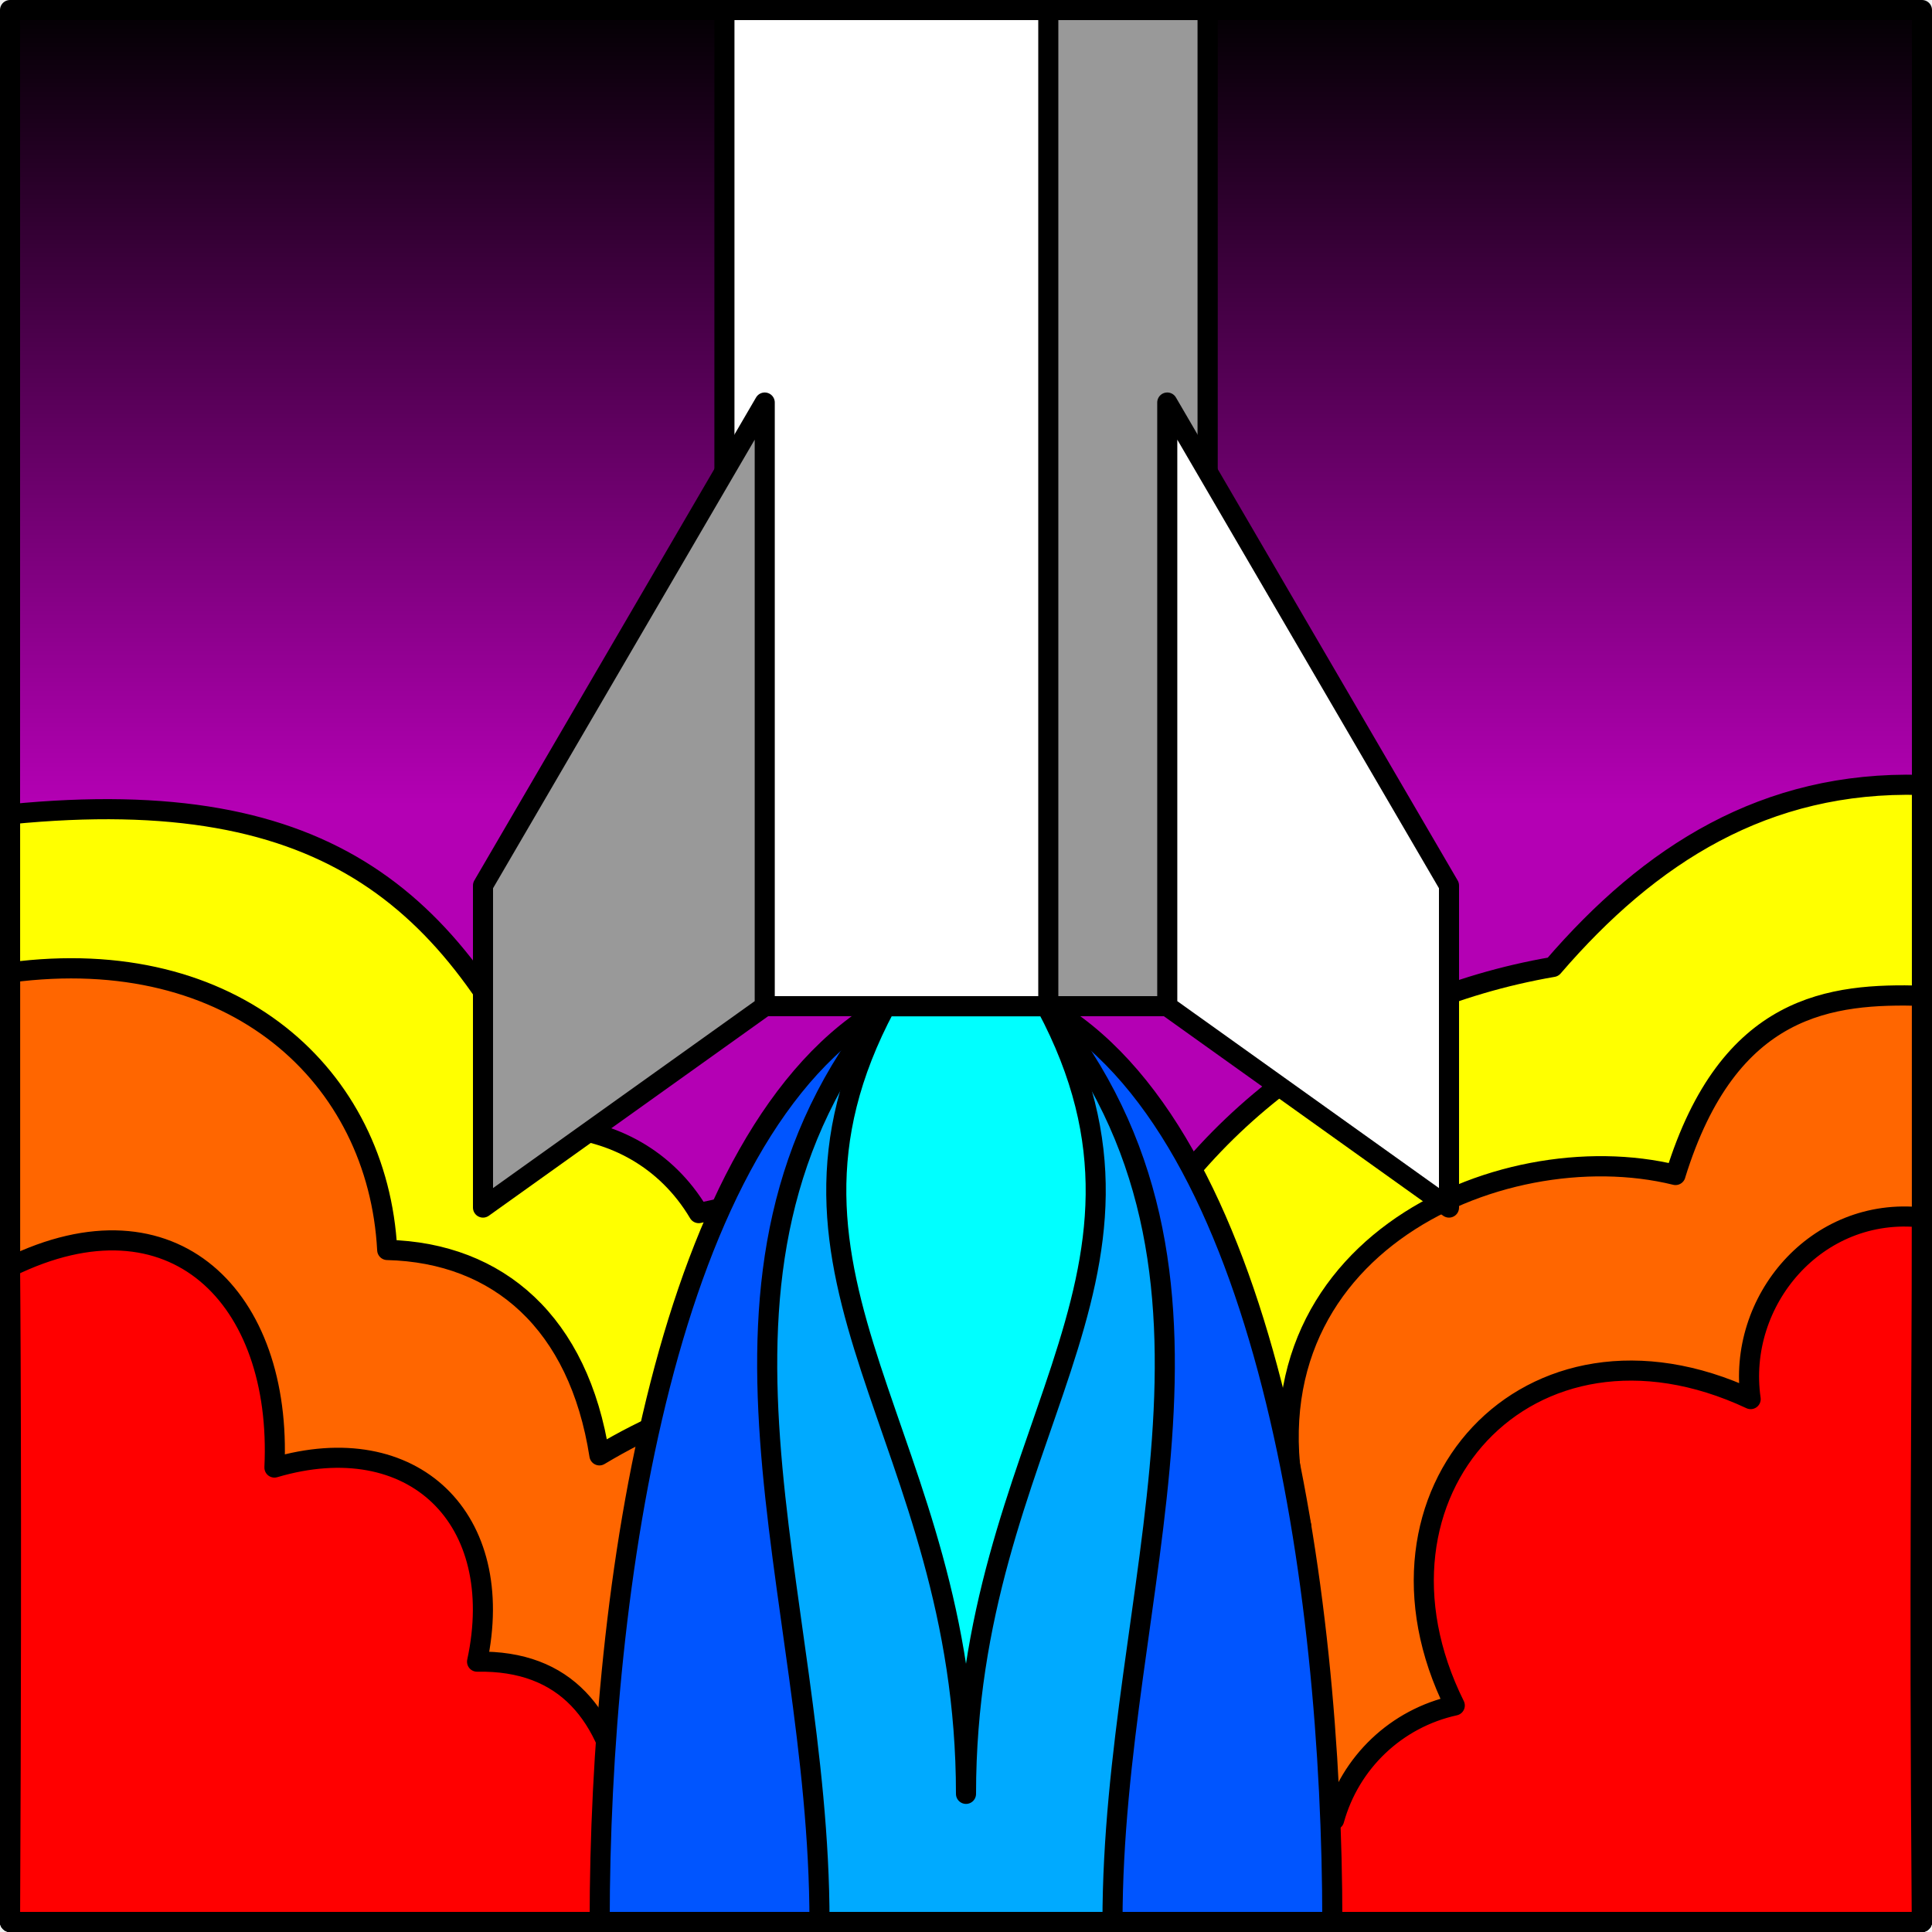
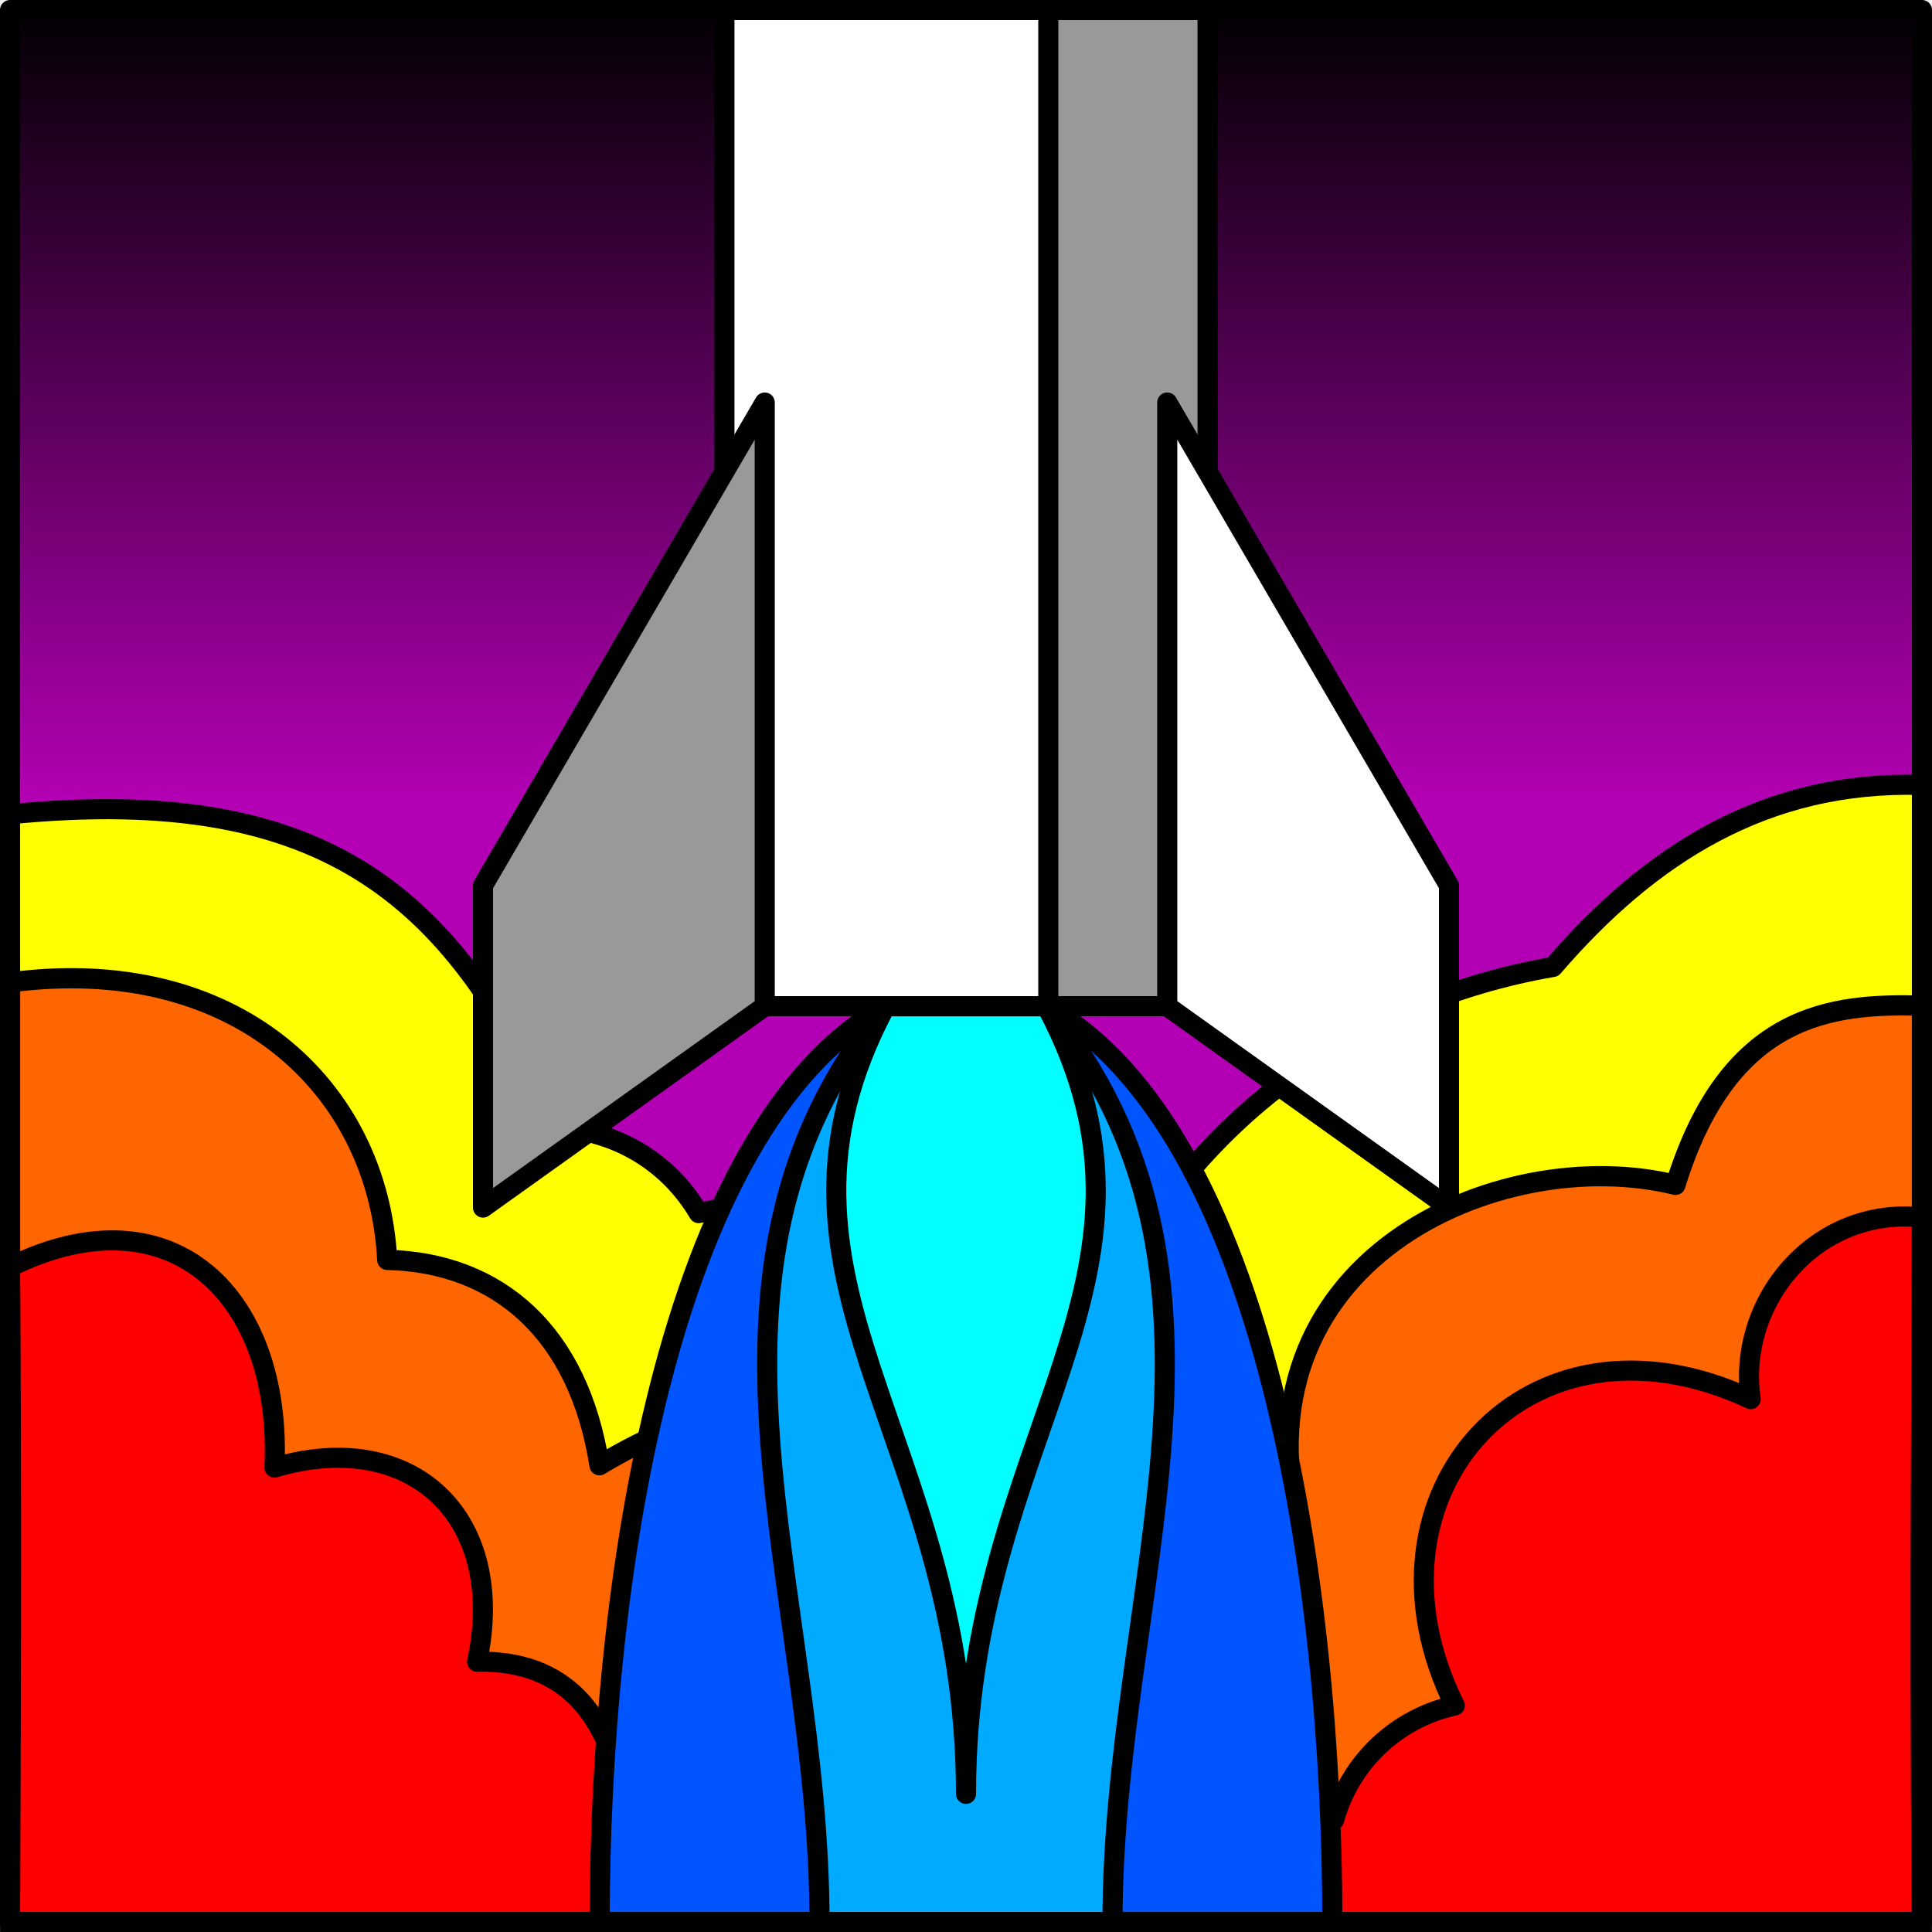
<svg xmlns="http://www.w3.org/2000/svg" xmlns:xlink="http://www.w3.org/1999/xlink" width="48" height="48" viewBox="0 0 12.7 12.7" version="1.1" id="svg8">
  <defs id="defs2">
    <linearGradient id="linearGradient3033">
      <stop style="stop-color:#ececec;stop-opacity:1" offset="0" id="stop3029" />
      <stop style="stop-color:#ffffff;stop-opacity:1" offset="1" id="stop3031" />
    </linearGradient>
    <linearGradient id="linearGradient1499">
      <stop style="stop-color:#000000;stop-opacity:1" offset="0" id="stop1495" />
      <stop style="stop-color:#b400b4;stop-opacity:1" offset="1" id="stop1497" />
    </linearGradient>
    <linearGradient xlink:href="#linearGradient1499" id="linearGradient1533" x1="6.35" y1="0" x2="6.35" y2="5.292" gradientUnits="userSpaceOnUse" />
    <linearGradient xlink:href="#linearGradient3033" id="linearGradient3035" x1="7.673" y1="5.292" x2="9.26" y2="5.292" gradientUnits="userSpaceOnUse" />
  </defs>
  <g id="layer1">
    <path id="rect14" style="fill:url(#linearGradient1533);fill-opacity:1;stroke:#000000;stroke-width:0.132;stroke-linecap:round;stroke-linejoin:round;stroke-miterlimit:4;stroke-dasharray:none;stop-color:#000000" d="m 0.066,12.634 v -12.568 0 H 12.634 V 12.634 Z" />
    <g id="rect14-6-6-8-1" style="fill:#ffff00;stroke-width:3.186;stroke-miterlimit:4;stroke-dasharray:none" transform="matrix(0.9935227,0,0,0.9995178,-5.588839,8.874661)">
      <g id="path1780-7" style="opacity:1;fill:#ffff00;stroke-width:3.186">
        <path id="path1886" style="color:#000000;font-style:normal;font-variant:normal;font-weight:normal;font-stretch:normal;font-size:medium;line-height:normal;font-family:sans-serif;font-variant-ligatures:normal;font-variant-position:normal;font-variant-caps:normal;font-variant-numeric:normal;font-variant-alternates:normal;font-variant-east-asian:normal;font-feature-settings:normal;font-variation-settings:normal;text-indent:0;text-align:start;text-decoration:none;text-decoration-line:none;text-decoration-style:solid;text-decoration-color:#000000;letter-spacing:normal;word-spacing:normal;text-transform:none;writing-mode:lr-tb;direction:ltr;text-orientation:mixed;dominant-baseline:auto;baseline-shift:baseline;text-anchor:start;white-space:normal;shape-padding:0;shape-margin:0;inline-size:0;clip-rule:nonzero;display:inline;overflow:visible;visibility:visible;isolation:auto;mix-blend-mode:normal;color-interpolation:sRGB;color-interpolation-filters:linearRGB;solid-color:#000000;solid-opacity:1;vector-effect:none;fill:#ffff00;fill-opacity:1;fill-rule:nonzero;stroke:#000000;stroke-width:0.5;stroke-linecap:round;stroke-linejoin:round;stroke-miterlimit:4;stroke-dasharray:none;stroke-dashoffset:0;stroke-opacity:1;color-rendering:auto;image-rendering:auto;shape-rendering:auto;text-rendering:auto;enable-background:accumulate;stop-color:#000000;stop-opacity:1" d="m 104.965,-30.02 c -3.857,-0.102 -6.723,1.725 -9.131,4.525 -4.891,0.843 -9.018,3.877 -11.074,8.275 -3.291,-2.49 -5.286,-3.254 -10.15,-2.156 -0.811,-1.368 -2.154,-2.045 -3.5,-2.125 C 68.572,-27.084 65.528,-30.085 57.5,-29.29 V -1.757 H 105 V -30.02 c -0.005,-10e-7 -0.009,-4e-6 -0.014,0 -0.007,-1.3e-5 -0.014,-1.3e-5 -0.021,0 z" transform="matrix(0.2663083,0,0,0.2645833,-9.620857,4.225847)" />
      </g>
    </g>
-     <g id="rect14-6-6-8" style="opacity:1;fill:#ff6600;stroke-width:0.133;stroke-miterlimit:4;stroke-dasharray:none" transform="matrix(0.9935228,0,0,1,-5.588635,8.275501)">
+     <g id="rect14-6-6-8" style="opacity:1;fill:#ff6600;stroke-width:0.133;stroke-miterlimit:4;stroke-dasharray:none" transform="matrix(0.9935228,0,0,1,-5.588635,8.340763)">
      <path id="path1780" style="color:#000000;font-style:normal;font-variant:normal;font-weight:normal;font-stretch:normal;font-size:medium;line-height:normal;font-family:sans-serif;font-variant-ligatures:normal;font-variant-position:normal;font-variant-caps:normal;font-variant-numeric:normal;font-variant-alternates:normal;font-variant-east-asian:normal;font-feature-settings:normal;font-variation-settings:normal;text-indent:0;text-align:start;text-decoration:none;text-decoration-line:none;text-decoration-style:solid;text-decoration-color:#000000;letter-spacing:normal;word-spacing:normal;text-transform:none;writing-mode:lr-tb;direction:ltr;text-orientation:mixed;dominant-baseline:auto;baseline-shift:baseline;text-anchor:start;white-space:normal;shape-padding:0;shape-margin:0;inline-size:0;clip-rule:nonzero;display:inline;overflow:visible;visibility:visible;isolation:auto;mix-blend-mode:normal;color-interpolation:sRGB;color-interpolation-filters:linearRGB;solid-color:#000000;solid-opacity:1;vector-effect:none;fill:#ff6600;fill-opacity:1;fill-rule:nonzero;stroke:#000000;stroke-width:0.133;stroke-linecap:round;stroke-linejoin:round;stroke-miterlimit:4;stroke-dasharray:none;stroke-dashoffset:0;stroke-opacity:1;color-rendering:auto;image-rendering:auto;shape-rendering:auto;text-rendering:auto;enable-background:accumulate;stop-color:#000000;stop-opacity:1" d="M 16.711,-0.552 C 15.542,-0.838 13.742,-0.047 14.235,1.758 13.64,1.281 13.009,1.489 12.721,1.924 11.988,0.774 10.88,0.525 9.591,1.291 9.455,0.423 8.925,-0.041 8.187,-0.059 8.126,-1.202 7.174,-2.078 5.692,-1.883 v 6.241 H 18.341 l 1.7e-5,-6.088 c -0.596,-0.016 -1.278,0.047 -1.63,1.177 z" />
    </g>
    <path id="rect14-6-6" style="fill:#ff0000;fill-opacity:1;stroke:#000000;stroke-width:0.132;stroke-linecap:round;stroke-linejoin:round;stroke-miterlimit:4;stroke-dasharray:none;stop-color:#000000" d="M 12.633,8.003 C 11.94,7.927 11.415,8.553 11.508,9.197 10.047,8.513 8.871,9.818 9.563,11.211 9.18,11.295 8.875,11.584 8.77,11.963 8.071,11.312 7.111,11.402 6.46,12.063 6.496,10.039 3.927,10.351 4.101,11.85 4.004,11.276 3.722,10.912 3.136,10.923 3.339,9.981 2.714,9.378 1.804,9.647 1.857,8.531 1.139,7.802 0.066,8.328 c 0,0 0.014,1.425 0,4.306 H 12.633 c -0.019,-2.394 0.001,-3.393 0,-4.631 z" />
    <path id="rect2250-62" style="fill:#0055ff;fill-opacity:1;stroke:#000000;stroke-width:0.132;stroke-linecap:round;stroke-linejoin:round;stroke-miterlimit:4;stroke-dasharray:none;stop-color:#000000" d="M 5.821,6.615 H 6.879 C 8.324,7.425 8.758,10.435 8.758,12.634 H 3.942 c 0,-2.199 0.434,-5.209 1.879,-6.019 z" />
    <path id="rect2250-62-5" style="fill:#00aaff;fill-opacity:1;stroke:#000000;stroke-width:0.132;stroke-linecap:round;stroke-linejoin:round;stroke-miterlimit:4;stroke-dasharray:none;stop-color:#000000" d="m 5.821,6.615 h 1.058 c 1.445,1.77 0.434,3.821 0.434,6.019 H 5.387 c 0,-2.199 -1.011,-4.249 0.434,-6.019 z" />
    <path id="rect2250-62-2" style="fill:#00ffff;fill-opacity:1;stroke:#000000;stroke-width:0.132;stroke-linecap:round;stroke-linejoin:round;stroke-miterlimit:4;stroke-dasharray:none;stop-color:#000000" d="m 5.821,6.615 h 1.058 c 0.963,1.806 -0.529,2.815 -0.529,5.177 0,-2.361 -1.492,-3.371 -0.529,-5.177 z" />
    <rect style="opacity:1;fill:#ffffff;fill-opacity:1;fill-rule:evenodd;stroke:#000000;stroke-width:0.132;stroke-linecap:round;stroke-linejoin:round;stroke-miterlimit:4;stroke-dasharray:none;paint-order:normal;stop-color:#000000" id="rect2962" width="3.175" height="6.548" x="4.762" y="0.066" />
    <path style="fill:#999999;fill-opacity:1;stroke:#000000;stroke-width:0.132;stroke-linecap:butt;stroke-linejoin:round;stroke-miterlimit:4;stroke-dasharray:none;stroke-opacity:1" d="M 5.027,2.646 3.175,5.821 V 7.938 L 5.027,6.615 Z" id="path1043" />
    <rect style="fill:#999999;fill-opacity:1;fill-rule:evenodd;stroke:#000000;stroke-width:0.132;stroke-linecap:round;stroke-linejoin:round;stroke-miterlimit:4;stroke-dasharray:none;paint-order:normal;stop-color:#000000" id="rect2962-0" width="1.047" height="6.548" x="6.891" y="0.066" />
    <path style="fill:#ffffff;fill-opacity:1;stroke:#000000;stroke-width:0.132;stroke-linecap:butt;stroke-linejoin:round;stroke-miterlimit:4;stroke-dasharray:none;stroke-opacity:1" d="M 7.673,6.615 9.525,7.938 V 5.821 l -1.852,-3.175 z" id="path2987" />
  </g>
</svg>
